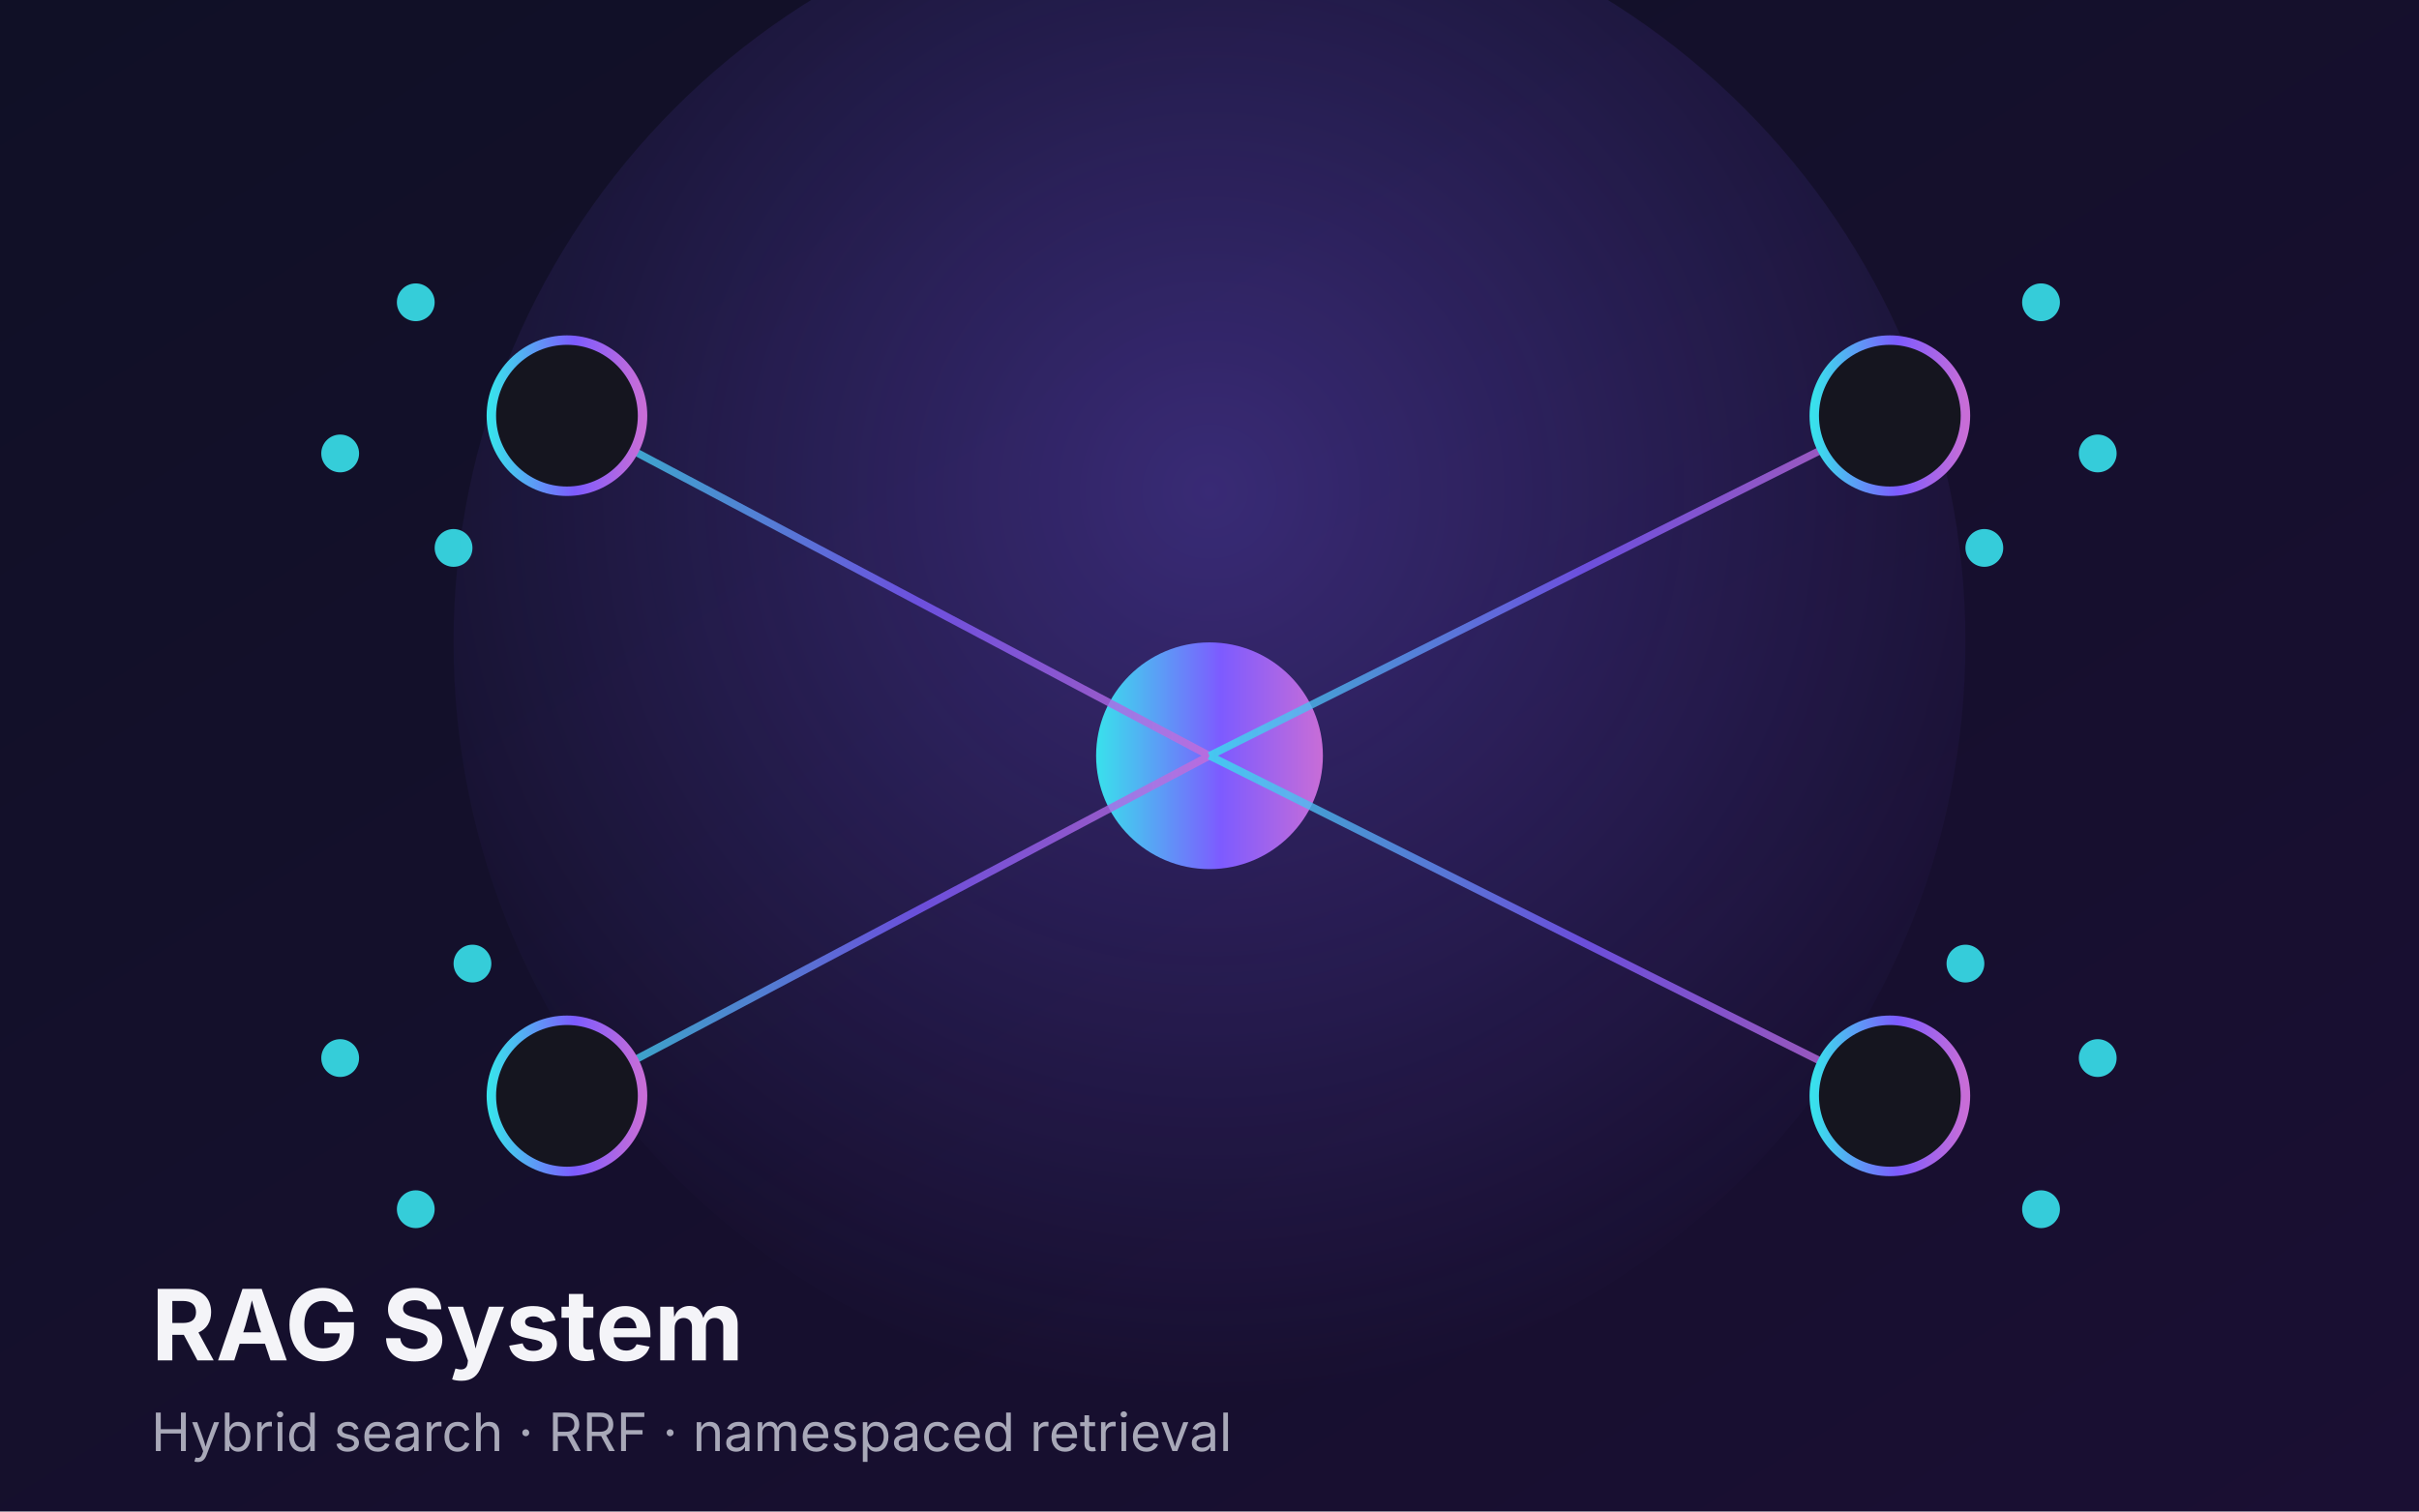
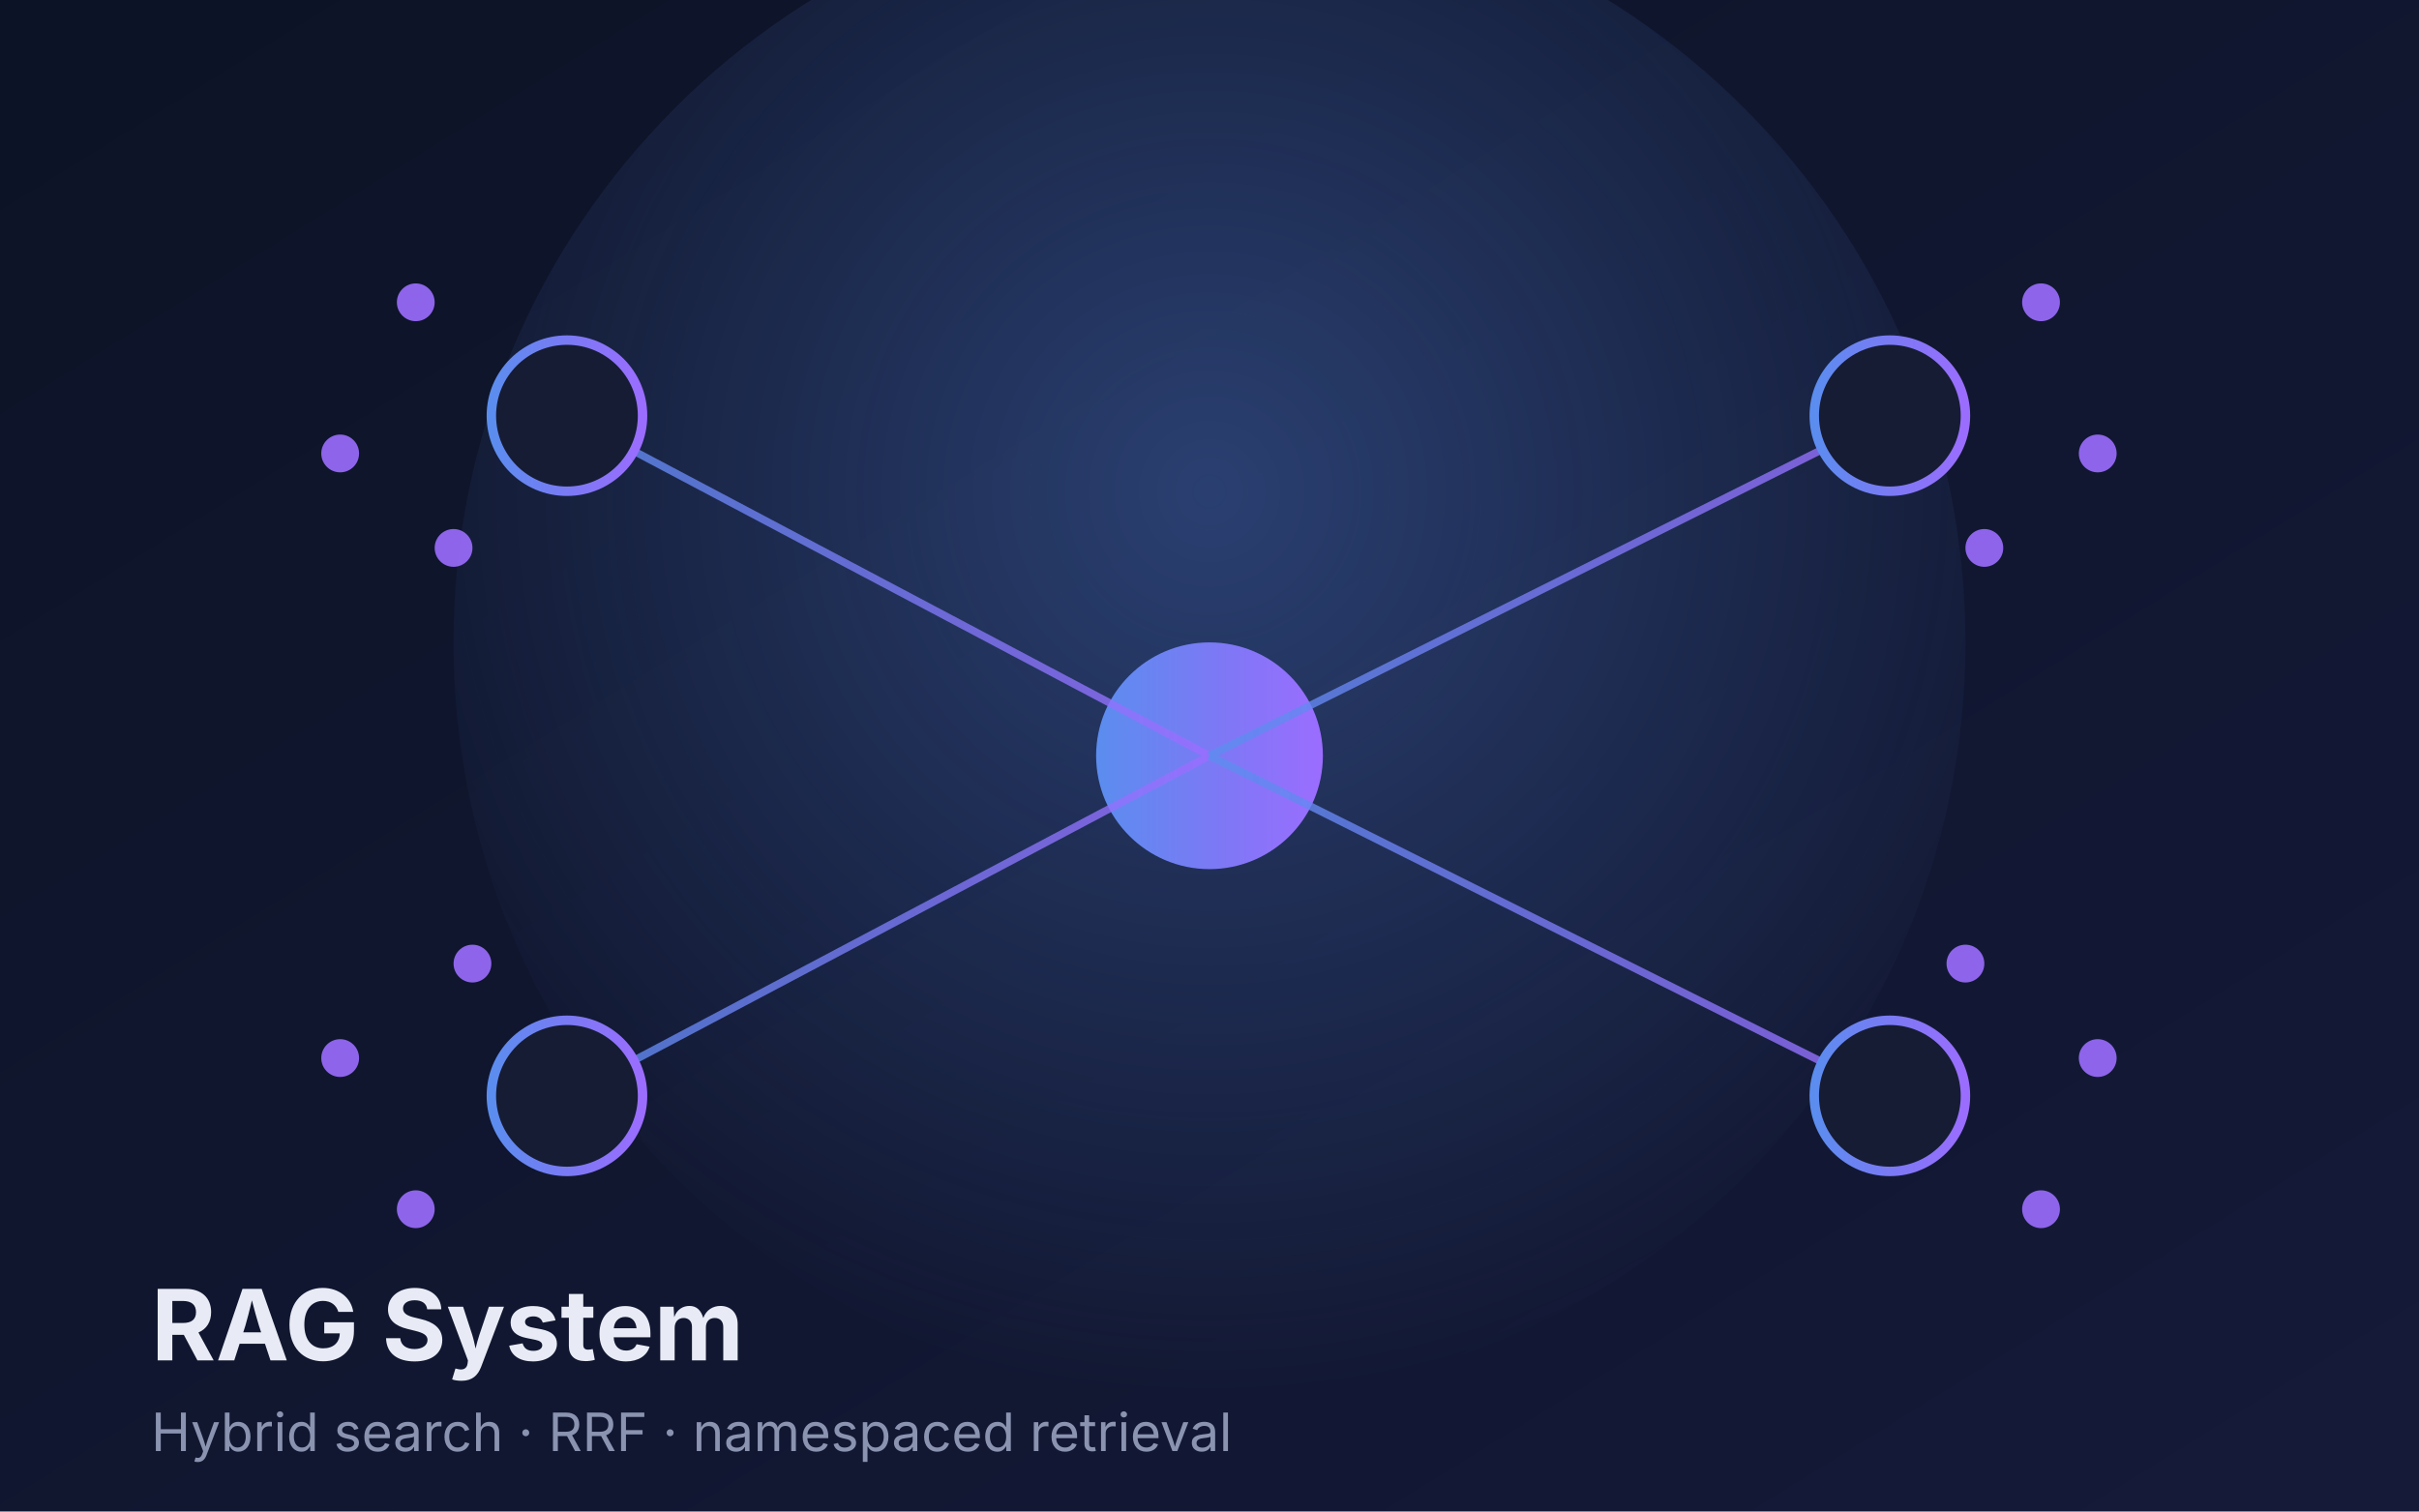
<svg xmlns="http://www.w3.org/2000/svg" viewBox="0 0 640 400" width="640" height="400" role="img" aria-label="Multi-Tenant Namespaced RAG System">
  <defs>
    <linearGradient id="ragBg" x1="0" y1="0" x2="1" y2="1">
-       <stop offset="0" stop-color="#101026" />
-       <stop offset="1" stop-color="#1a0f33" />
+       <stop offset="0" stop-color="#0d1326" />
+       <stop offset="1" stop-color="#141a38" />
    </linearGradient>
    <linearGradient id="ragAccent" x1="0" y1="0" x2="1" y2="0">
-       <stop offset="0" stop-color="#39E1EC" />
-       <stop offset="0.55" stop-color="#7D5BFF" />
-       <stop offset="1" stop-color="#C86DD7" />
+       <stop offset="0" stop-color="#5B8DEF" />
+       <stop offset="0.55" stop-color="#7D78F5" />
+       <stop offset="1" stop-color="#9B6DFF" />
    </linearGradient>
    <radialGradient id="ragGlow" cx="0.5" cy="0.4" r="0.6">
-       <stop offset="0" stop-color="#7D5BFF" stop-opacity="0.35" />
-       <stop offset="1" stop-color="#7D5BFF" stop-opacity="0" />
+       <stop offset="0" stop-color="#5B8DEF" stop-opacity="0.35" />
+       <stop offset="1" stop-color="#5B8DEF" stop-opacity="0" />
    </radialGradient>
  </defs>
  <rect width="640" height="400" fill="url(#ragBg)" />
  <circle cx="320" cy="170" r="200" fill="url(#ragGlow)" />
  <circle cx="320" cy="200" r="30" fill="url(#ragAccent)" />
  <g stroke="url(#ragAccent)" stroke-width="2" opacity="0.8">
    <line x1="320" y1="200" x2="150" y2="110" />
    <line x1="320" y1="200" x2="150" y2="290" />
    <line x1="320" y1="200" x2="500" y2="110" />
    <line x1="320" y1="200" x2="500" y2="290" />
  </g>
-   <g fill="#15151f" stroke="url(#ragAccent)" stroke-width="2.5">
+   <g fill="#161c33" stroke="url(#ragAccent)" stroke-width="2.5">
    <circle cx="150" cy="110" r="20" />
    <circle cx="150" cy="290" r="20" />
    <circle cx="500" cy="110" r="20" />
    <circle cx="500" cy="290" r="20" />
  </g>
-   <g fill="#39E1EC" opacity="0.9">
+   <g fill="#9B6DFF" opacity="0.9">
    <circle cx="110" cy="80" r="5" />
    <circle cx="90" cy="120" r="5" />
    <circle cx="120" cy="145" r="5" />
    <circle cx="110" cy="320" r="5" />
    <circle cx="90" cy="280" r="5" />
    <circle cx="125" cy="255" r="5" />
    <circle cx="540" cy="80" r="5" />
    <circle cx="555" cy="120" r="5" />
    <circle cx="525" cy="145" r="5" />
    <circle cx="540" cy="320" r="5" />
    <circle cx="555" cy="280" r="5" />
    <circle cx="520" cy="255" r="5" />
  </g>
-   <text x="40" y="360" fill="#f4f4f8" font-family="Inter, sans-serif" font-size="26" font-weight="700">RAG System</text>
-   <text x="40" y="384" fill="#a8a8b8" font-family="Inter, sans-serif" font-size="14">Hybrid search · RRF · namespaced retrieval</text>
+   <text x="40" y="360" fill="#e8ebf5" font-family="Inter, sans-serif" font-size="26" font-weight="700">RAG System</text>
+   <text x="40" y="384" fill="#8a93b0" font-family="Inter, sans-serif" font-size="14">Hybrid search · RRF · namespaced retrieval</text>
</svg>
